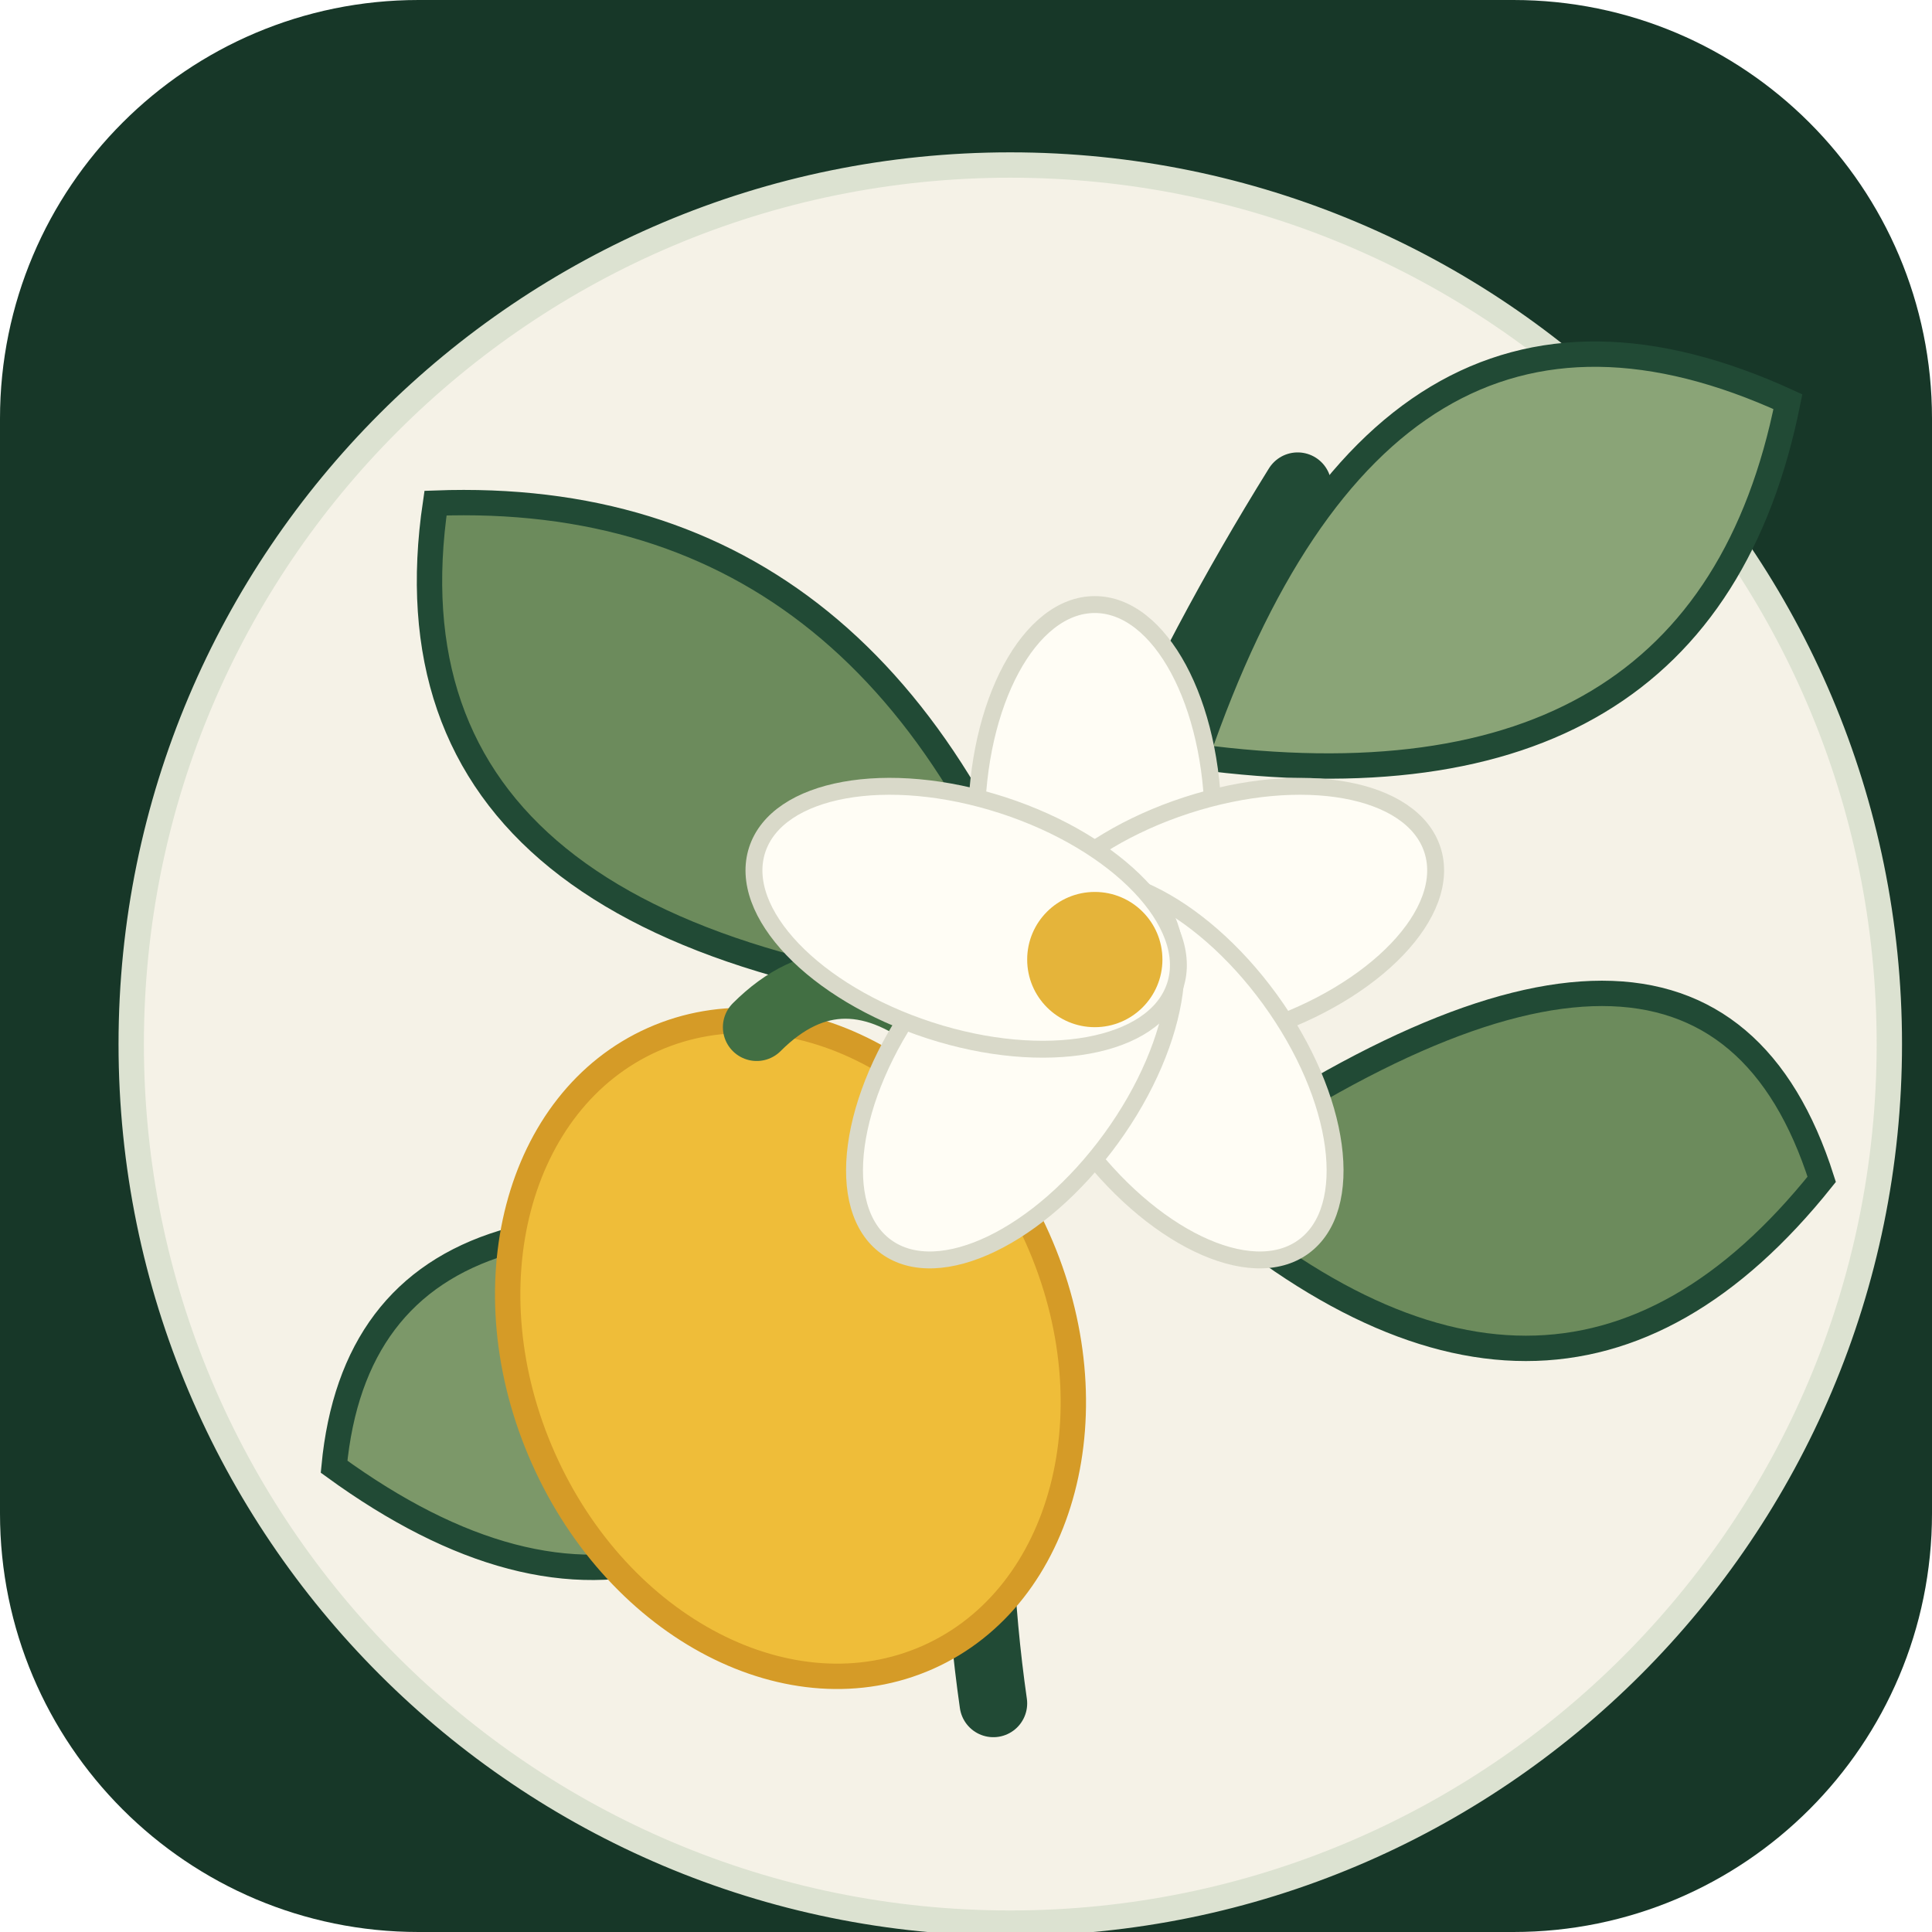
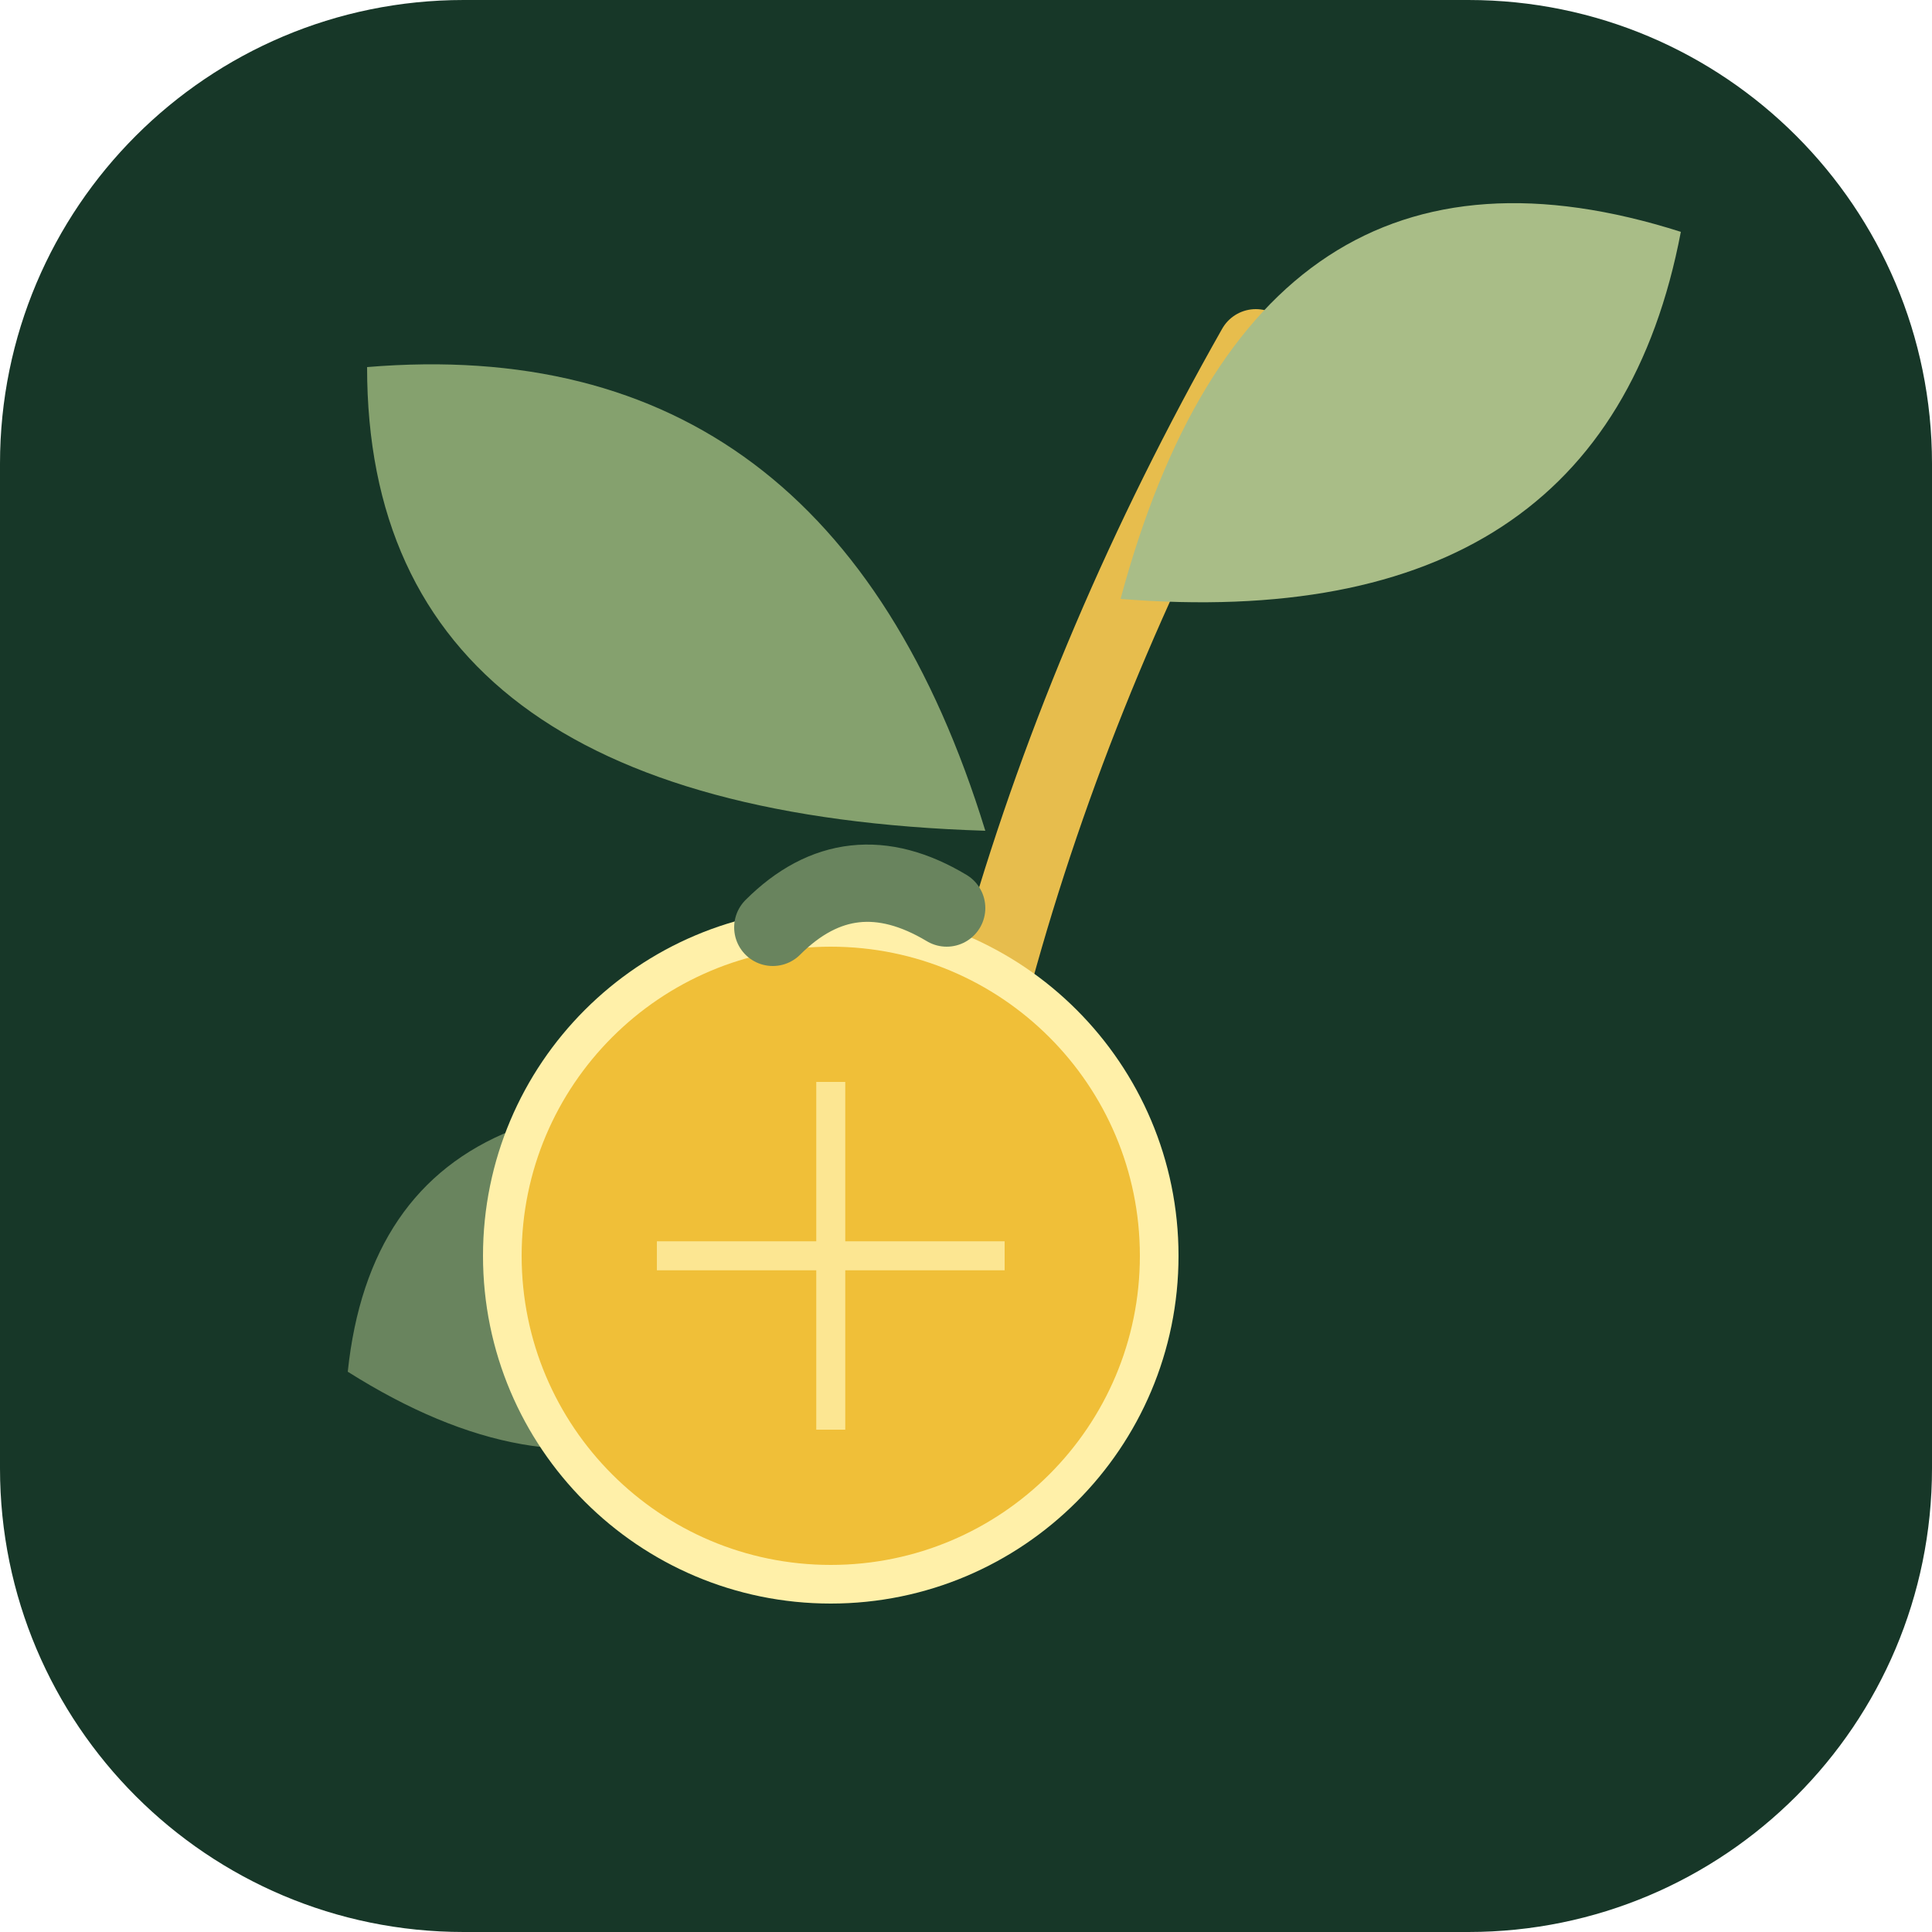
- <svg xmlns="http://www.w3.org/2000/svg" viewBox="0 0 120 120">
-   <rect width="120" height="120" rx="26" fill="#173728" />
-   <g transform="translate(5 5) scale(1.05)">
-     <circle cx="55" cy="57" r="52" fill="#f5f2e7" stroke="#dce2d1" stroke-width="1.5" />
-     <path d="M54 96 Q49 61 72 24" fill="none" stroke="#214a35" stroke-width="4" stroke-linecap="round" />
-     <path d="M58 55 Q17 52 21 25 Q48 24 58 55Z" fill="#6c8b5c" stroke="#214a35" stroke-width="1.5" />
-     <path d="M66 40 Q77 8 101 19 Q96 44 66 40Z" fill="#8aa477" stroke="#214a35" stroke-width="1.5" />
-     <path d="M51 71 Q17 61 15 82 Q37 98 51 71Z" fill="#7c9869" stroke="#214a35" stroke-width="1.5" />
-     <path d="M65 65 Q96 43 103 65 Q87 85 65 65Z" fill="#6c8b5c" stroke="#214a35" stroke-width="1.5" />
-     <ellipse cx="42" cy="75" rx="16" ry="20" transform="rotate(-24 42 75)" fill="#efbd39" stroke="#d59b27" stroke-width="1.5" />
-     <path d="M40 56 Q45 51 51 56" fill="none" stroke="#426f43" stroke-width="4" stroke-linecap="round" />
-     <g transform="translate(60 52)">
-       <ellipse rx="7" ry="13" cy="-8" fill="#fffdf5" stroke="#d9d9c9" />
-       <ellipse rx="7" ry="13" cy="-8" transform="rotate(72)" fill="#fffdf5" stroke="#d9d9c9" />
-       <ellipse rx="7" ry="13" cy="-8" transform="rotate(144)" fill="#fffdf5" stroke="#d9d9c9" />
-       <ellipse rx="7" ry="13" cy="-8" transform="rotate(216)" fill="#fffdf5" stroke="#d9d9c9" />
-       <ellipse rx="7" ry="13" cy="-8" transform="rotate(288)" fill="#fffdf5" stroke="#d9d9c9" />
-       <circle r="4" fill="#e5b43a" />
-     </g>
-   </g>
+ <svg xmlns="http://www.w3.org/2000/svg" viewBox="0 0 100 100">
+   <rect width="100" height="100" rx="24" fill="#173728" />
+   <path d="M47 80 Q48 48 65 18" fill="none" stroke="#e7bd4d" stroke-width="4" stroke-linecap="round" />
+   <path d="M51 43 Q19 42 19 19 Q43 17 51 43Z" fill="#85a16e" />
+   <path d="M58 31 Q65 5 87 12 Q83 33 58 31Z" fill="#a9bd87" />
+   <path d="M48 59 Q20 52 18 71 Q37 83 48 59Z" fill="#69845e" />
+   <circle cx="43" cy="65" r="17" fill="#f0bf38" stroke="#fff0a9" stroke-width="2" />
+   <path d="M40 48 Q44 44 49 47" fill="none" stroke="#69845e" stroke-width="4" stroke-linecap="round" />
+   <path d="M43 56 V74 M34 65 H52" stroke="#fff0a9" stroke-width="1.5" opacity=".8" />
</svg>
